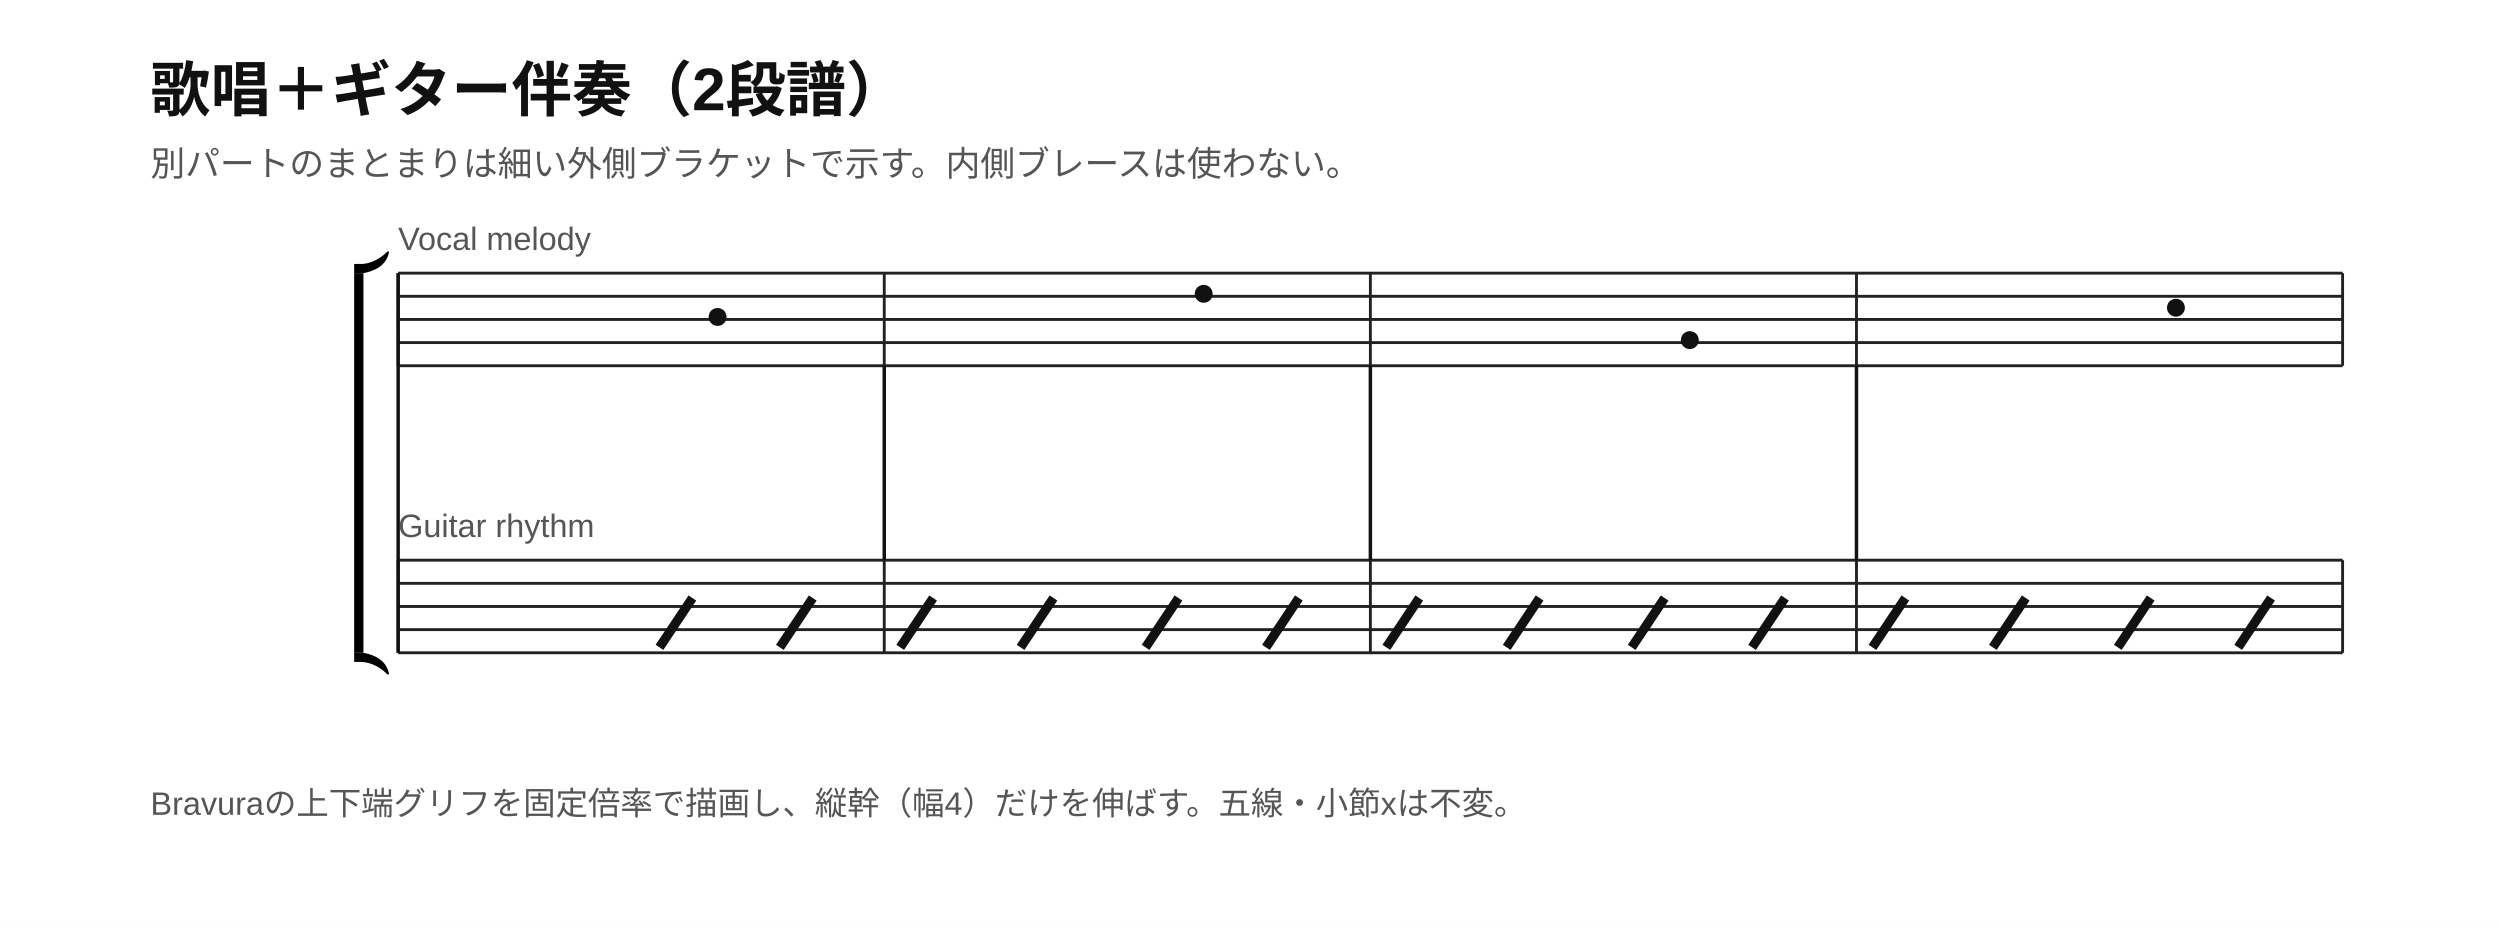
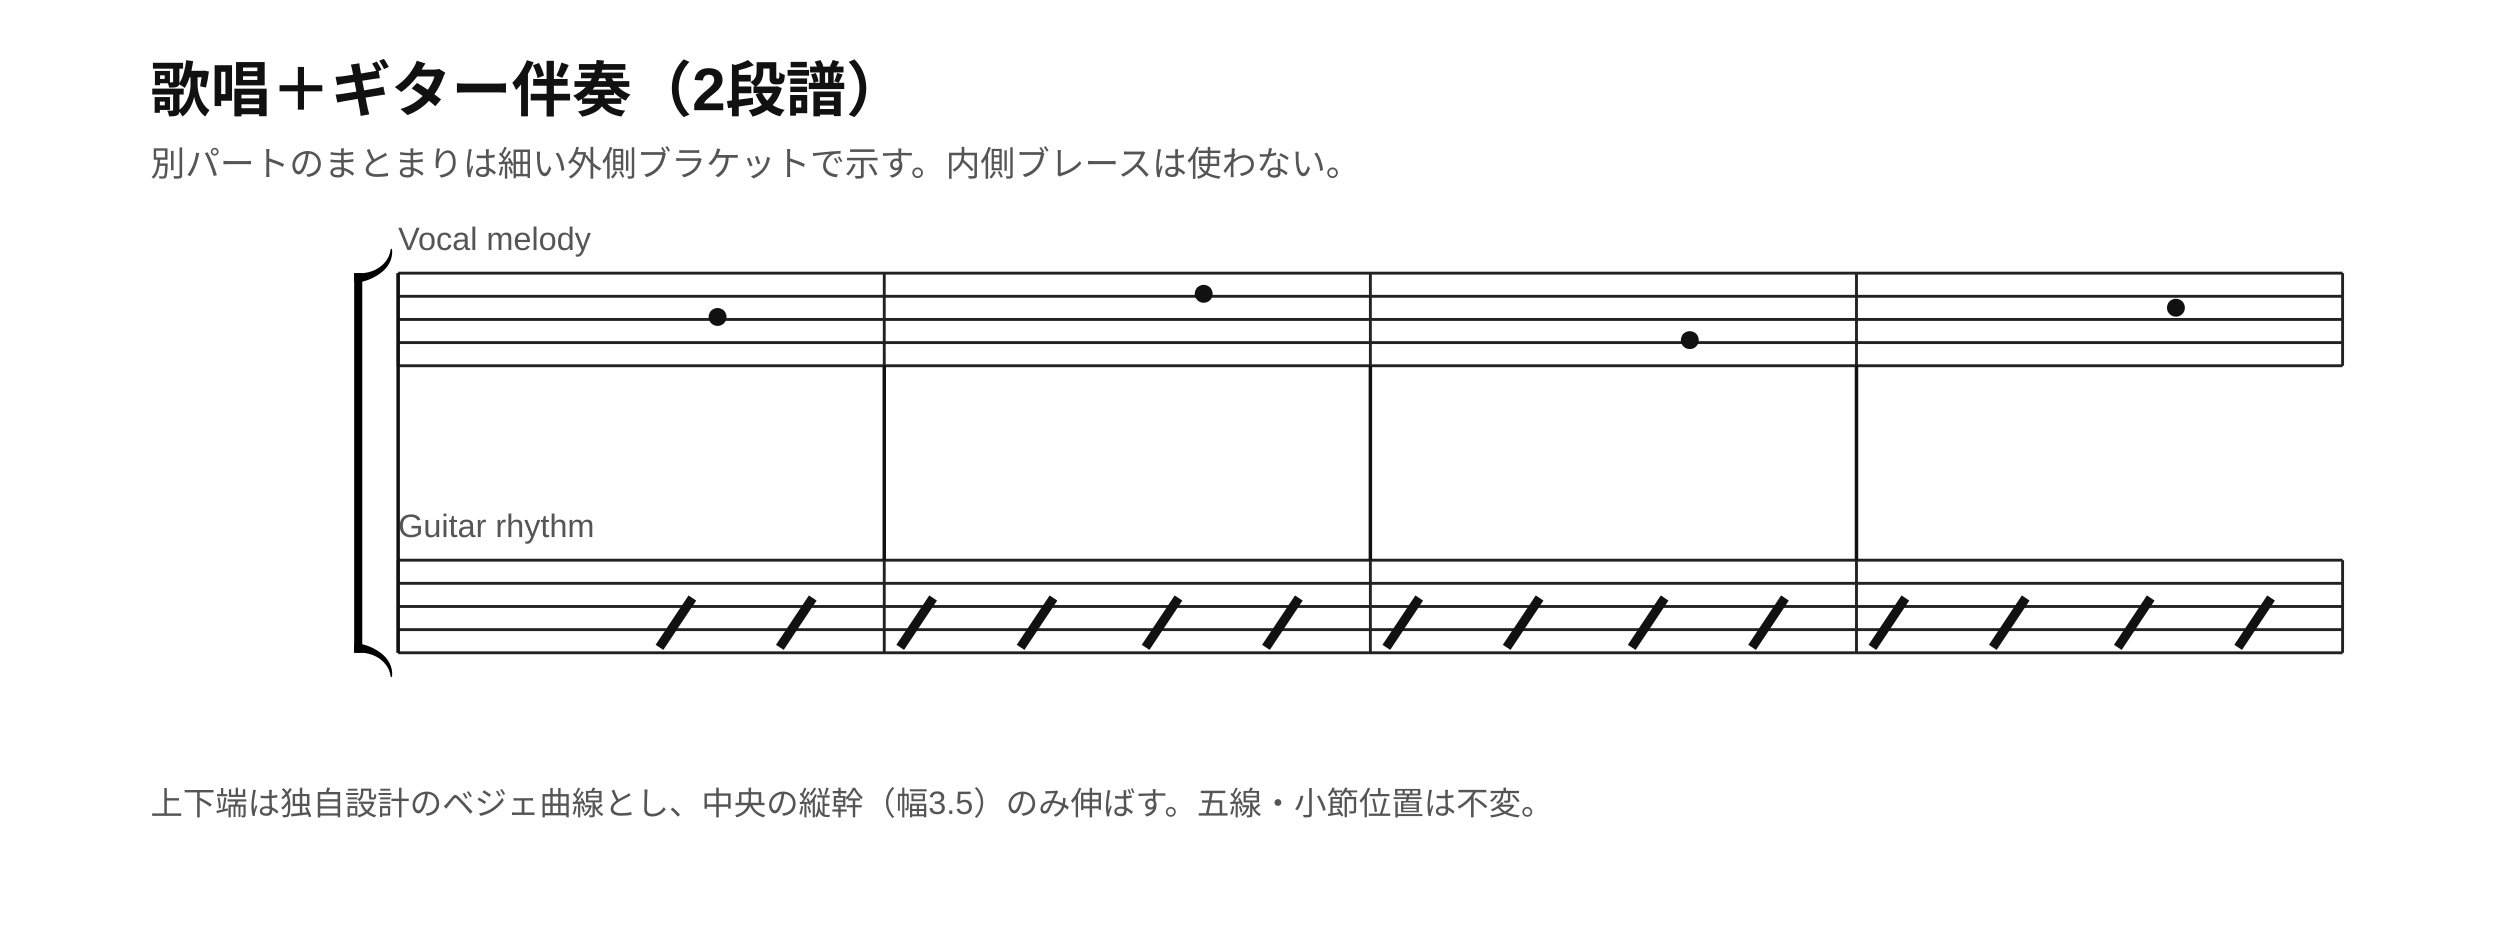
<svg xmlns="http://www.w3.org/2000/svg" width="1080" height="400" viewBox="0 0 1080 400" role="img" aria-labelledby="title desc">
  <rect width="1080" height="400" fill="#fff" />
  <text x="65" y="48" font-family="Arial, sans-serif" font-size="26" font-weight="700" fill="#111">歌唱＋ギター伴奏（2段譜）</text>
  <text x="65" y="76" font-family="Arial, sans-serif" font-size="15" fill="#555">別パートのまとまりは細い外側ブラケットで示す。内側ブレースは使わない。</text>
  <text x="172" y="108" font-family="Arial, sans-serif" font-size="14" fill="#555">Vocal melody</text>
  <text x="172" y="232" font-family="Arial, sans-serif" font-size="14" fill="#555">Guitar rhythm</text>
  <g stroke="#222" stroke-width="1.25" fill="none">
    <path d="M 172 118 H 1012 M 172 128 H 1012 M 172 138 H 1012 M 172 148 H 1012 M 172 158 H 1012" />
    <path d="M 172 242 H 1012 M 172 252 H 1012 M 172 262 H 1012 M 172 272 H 1012 M 172 282 H 1012" />
    <path d="M 172 118 V 158 M 382 118 V 158 M 592 118 V 158 M 802 118 V 158 M 1012 118 V 158" />
    <path d="M 172 242 V 282 M 382 242 V 282 M 592 242 V 282 M 802 242 V 282 M 1012 242 V 282" />
  </g>
  <g fill="#111" font-family="Arial, sans-serif">
    <text x="310" y="142" font-size="18" text-anchor="middle">●</text>
    <text x="520" y="132" font-size="18" text-anchor="middle">●</text>
    <text x="730" y="152" font-size="18" text-anchor="middle">●</text>
    <text x="940" y="138" font-size="18" text-anchor="middle">●</text>
  </g>
  <g stroke="#111" stroke-width="4" stroke-linecap="square">
    <path d="M 286 278 l 12 -18 M 338 278 l 12 -18 M 390 278 l 12 -18 M 442 278 l 12 -18" />
    <path d="M 496 278 l 12 -18 M 548 278 l 12 -18 M 600 278 l 12 -18 M 652 278 l 12 -18" />
    <path d="M 706 278 l 12 -18 M 758 278 l 12 -18 M 810 278 l 12 -18 M 862 278 l 12 -18" />
    <path d="M 916 278 l 12 -18 M 968 278 l 12 -18" />
  </g>
-   <rect class="staff-bracket-stem" x="153" y="118" width="4" height="164" fill="#000" />
-   <path class="staff-bracket" d="M 0 0 L 125 0 C 285 30 428 104 468 271 C 469 275 469 278 469 281 C 469 289 466 293 461 295 C 452 295 441 288 436 281 C 426 270 300 138 109 124 L 8 124 C 2 124 0 123 0 117 L 0 0 Z" transform="translate(153 118) scale(0.032 -0.032)" fill="#000" />
-   <path class="staff-bracket-bottom" d="M 0 0 L 125 0 C 285 30 428 104 468 271 C 469 275 469 278 469 281 C 469 289 466 293 461 295 C 452 295 441 288 436 281 C 426 270 300 138 109 124 L 8 124 C 2 124 0 123 0 117 L 0 0 Z" transform="translate(153 282) scale(0.032 0.032)" fill="#000" />
+   <rect class="staff-bracket-stem" x="153" y="118" width="3.5" height="164" fill="#000" />
+   <path class="staff-bracket" d="M 0 0 L 3.5 0 C 7.2 -0.2 10.9 -1.8 13.4 -4.8 C 14.8 -6.5 15.5 -8.3 15.7 -10 C 15.75 -10.7 16.35 -10.7 16.4 -10 C 16.7 -6.1 14.8 -2.4 11.2 0.15 C 8.9 1.8 6.4 3 3.5 3.7 L 0 3.7 Z" transform="translate(153 118)" fill="#000" />
+   <path class="staff-bracket-bottom" d="M 0 0 L 3.5 0 C 7.2 -0.2 10.9 -1.8 13.4 -4.8 C 14.8 -6.5 15.5 -8.3 15.7 -10 C 15.75 -10.7 16.35 -10.7 16.4 -10 C 16.7 -6.1 14.8 -2.4 11.2 0.15 C 8.9 1.8 6.4 3 3.5 3.7 L 0 3.7 Z" transform="translate(153 282) scale(1 -1)" fill="#000" />
  <line class="staff-group-left-connector" x1="172" y1="118" x2="172" y2="282" stroke="#111" stroke-width="1.5" />
  <g stroke="#111" stroke-width="1.5">
    <path d="M 382 158 V 242 M 592 158 V 242 M 802 158 V 242" />
  </g>
-   <text x="65" y="352" font-family="Arial, sans-serif" font-size="14" fill="#555">Bravuraの上下端グリフを固定倍率で描画し、縦幹（幅4）だけを伸ばす。五線・小節xは不変。</text>
+   <text x="65" y="352" font-family="Arial, sans-serif" font-size="14" fill="#555">上下端は独自設計のベジェ曲線とし、中央の縦幹（幅3.5）のみ伸ばす。五線・小節位置は不変。</text>
</svg>
